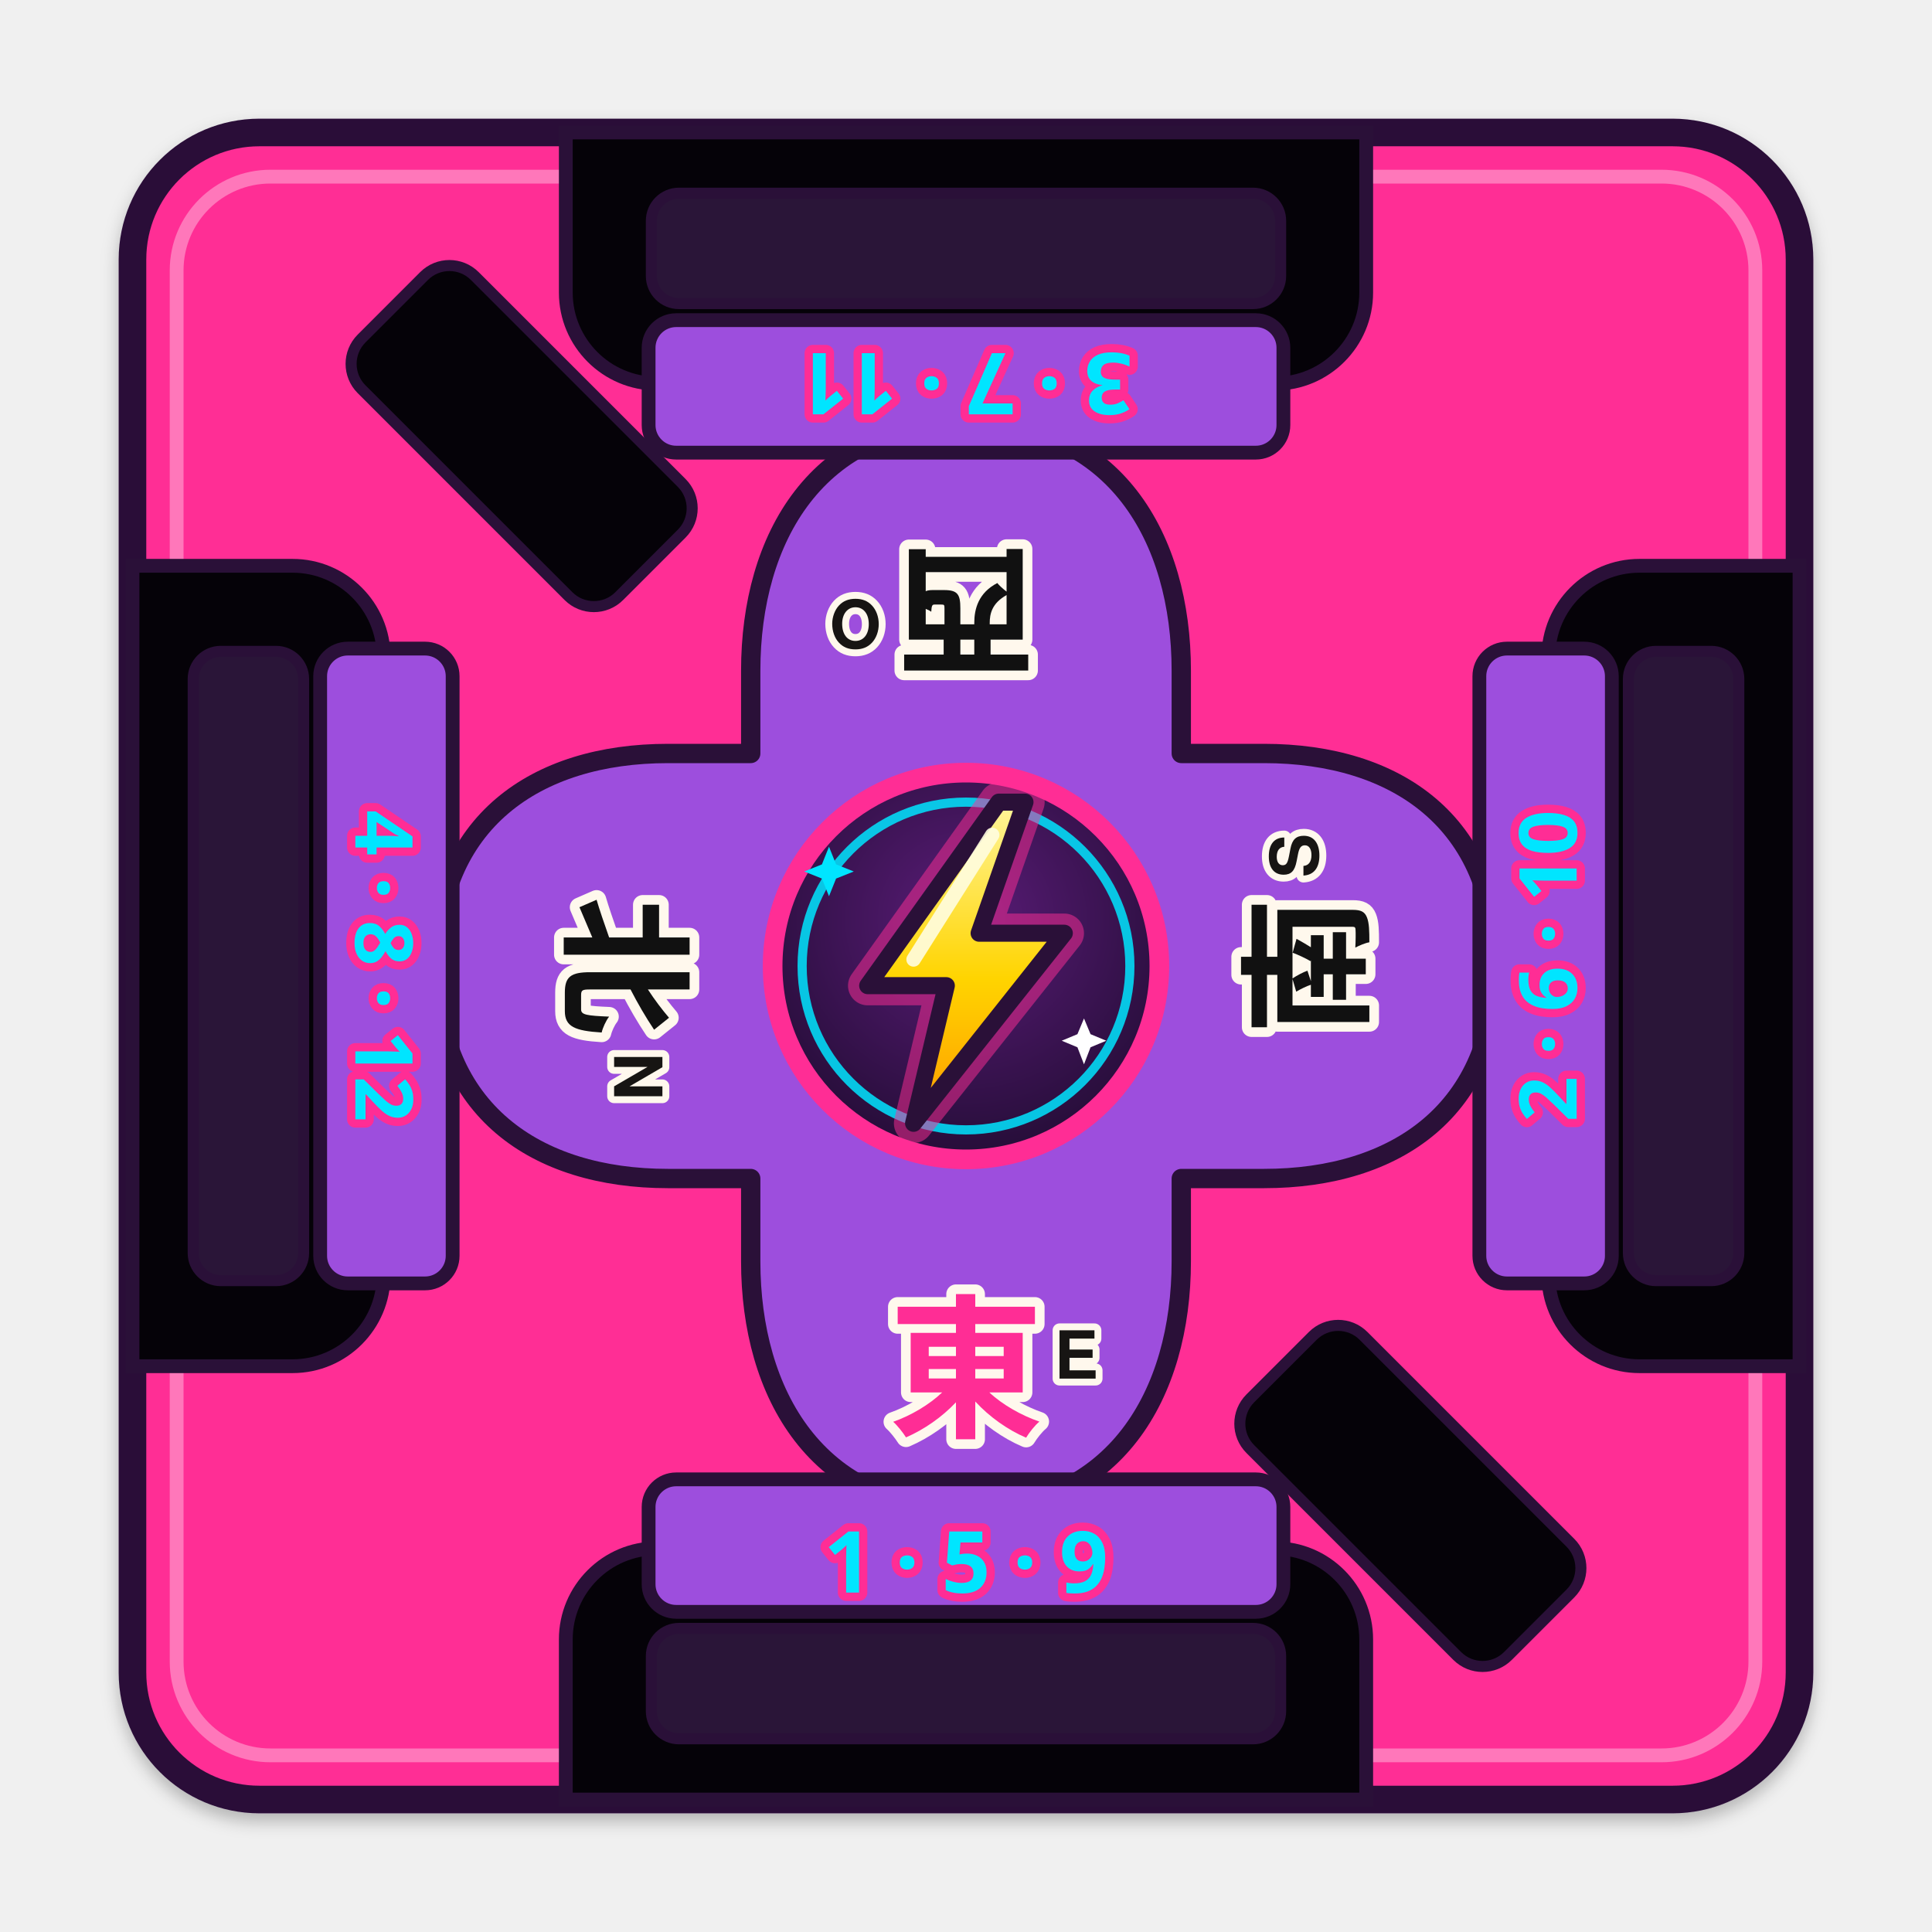
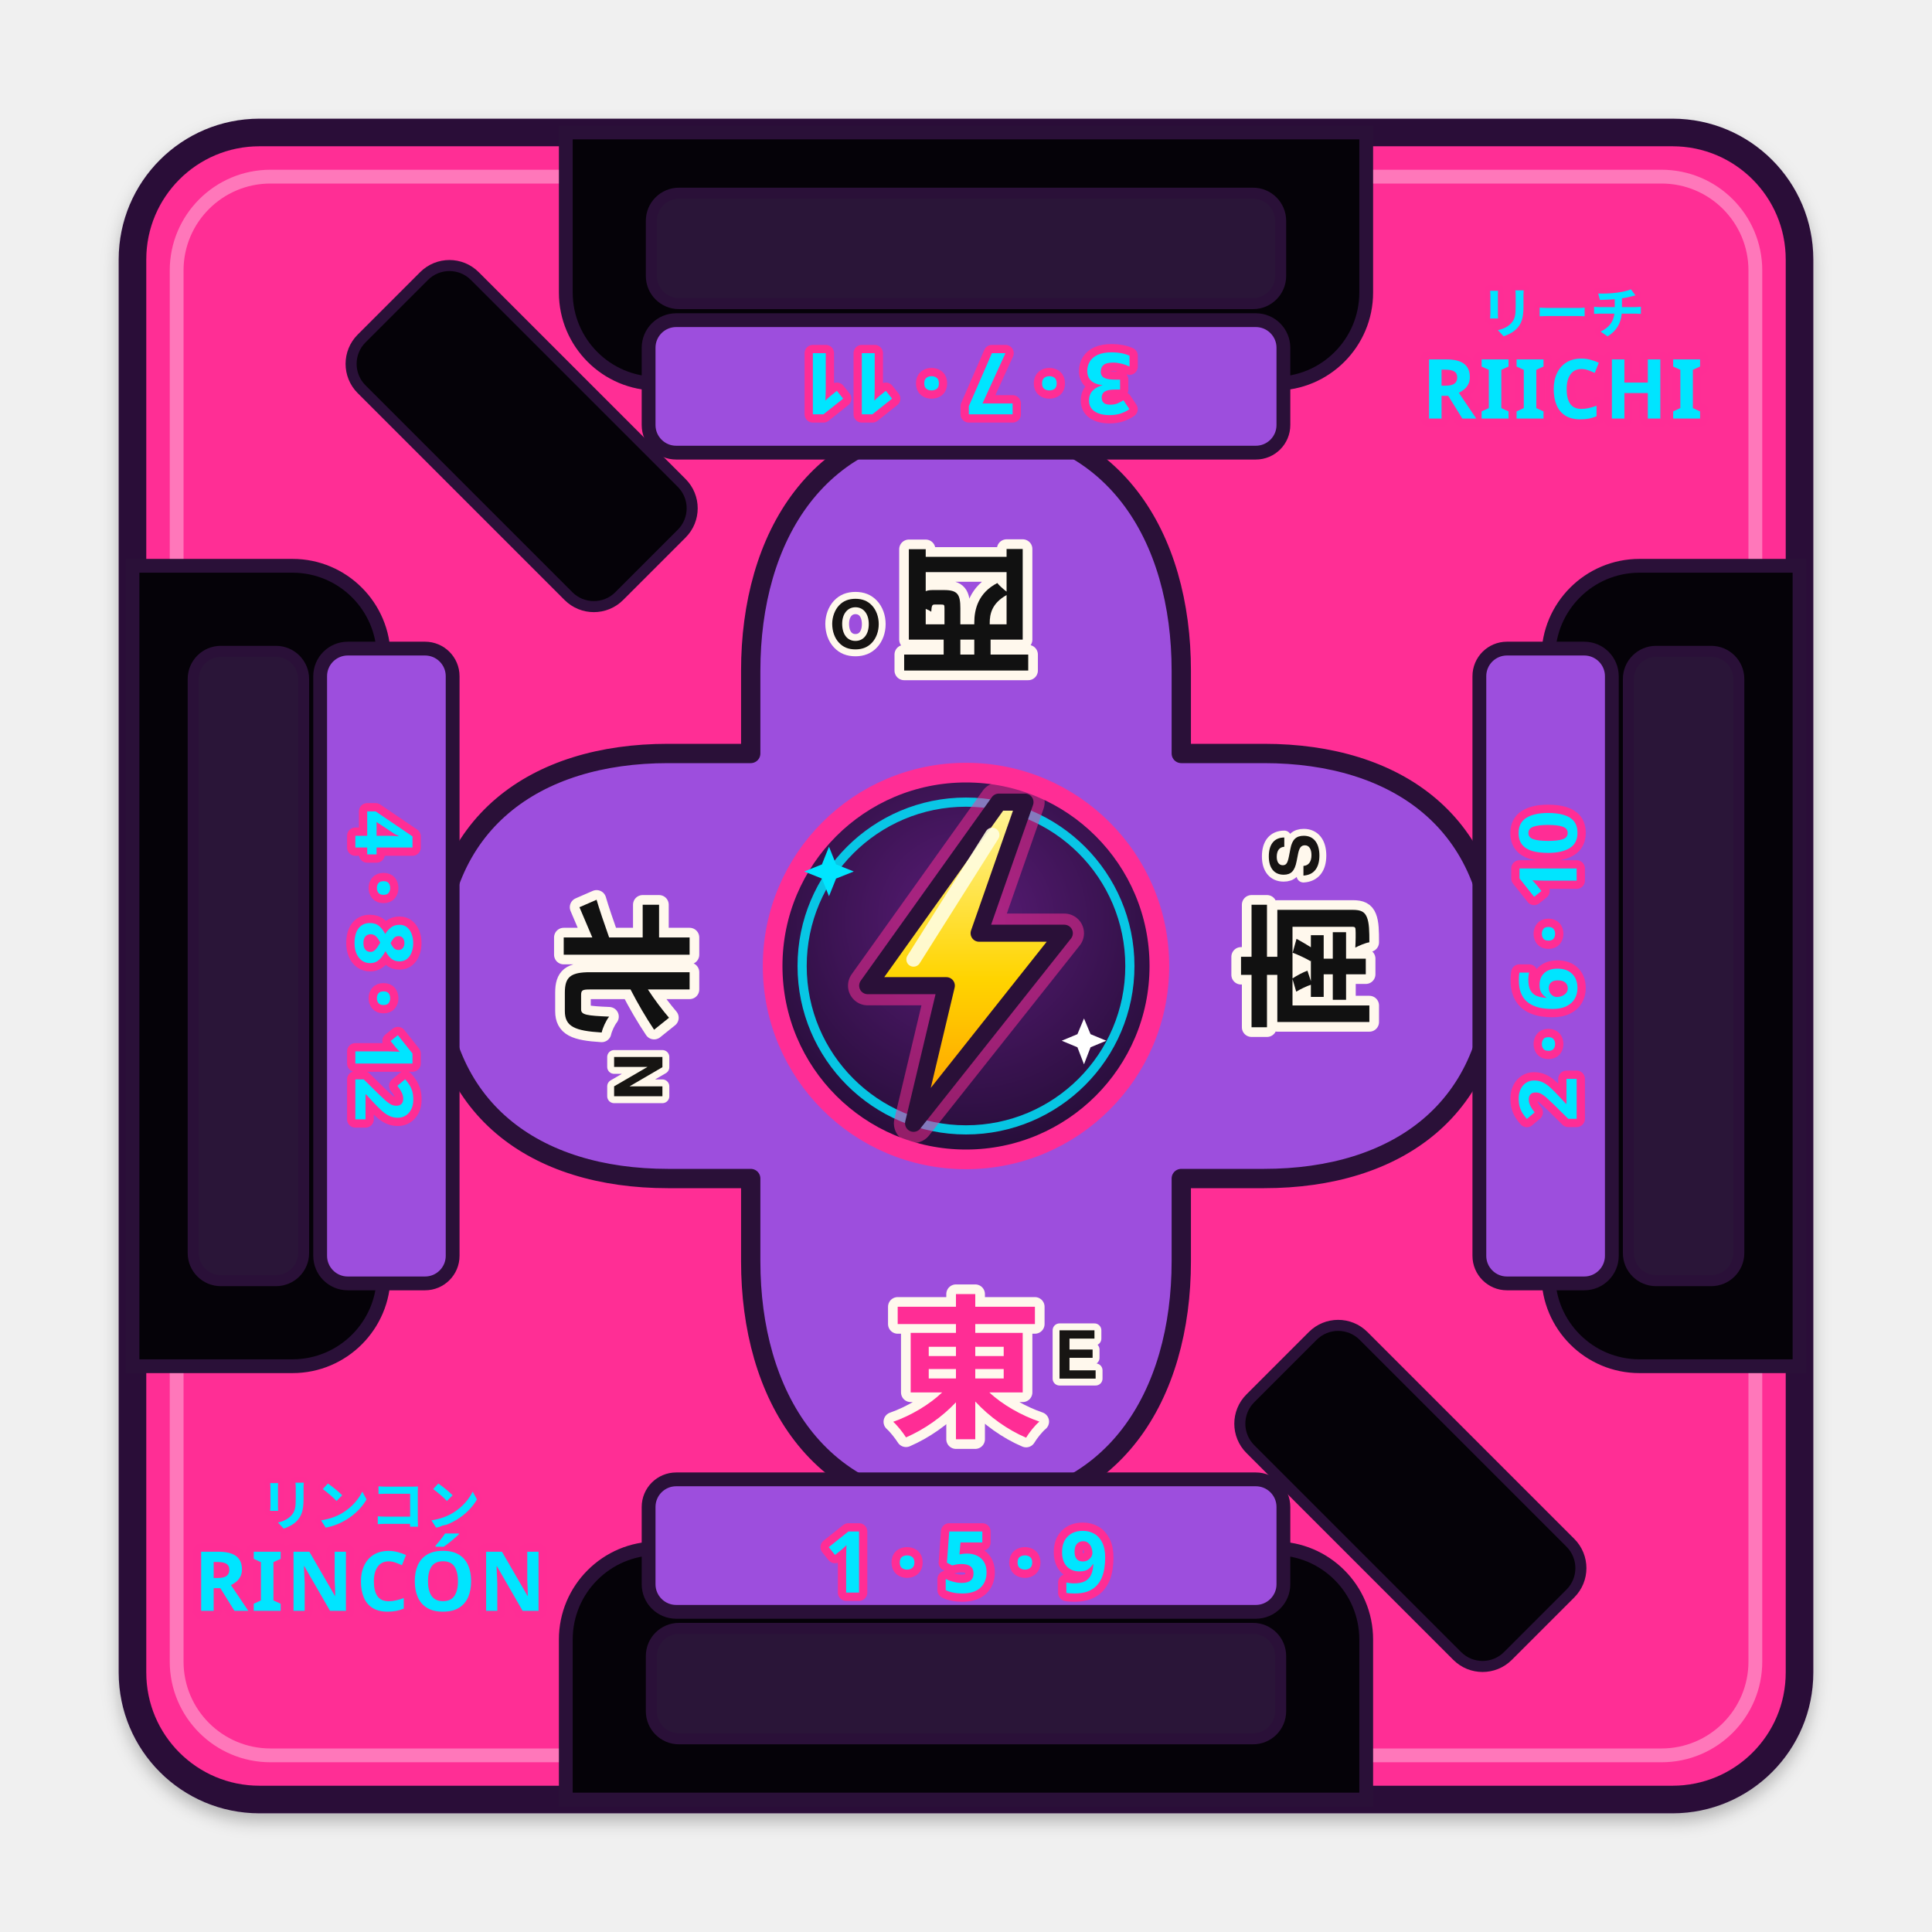
<svg xmlns="http://www.w3.org/2000/svg" viewBox="0 0 700 700" role="img" aria-label="Compass">
  <defs>
    <filter id="soft" x="-5%" y="-5%" width="110%" height="110%">
      <feDropShadow dx="0" dy="3" stdDeviation="3" flood-opacity=".25" />
    </filter>
  </defs>
  <rect x="48" y="48" width="604" height="604" rx="46" fill="#ff2d95" stroke="#2a1038" stroke-width="10" filter="url(#soft)" />
  <rect x="64" y="64" width="572" height="572" rx="34" fill="none" stroke="#fff" stroke-opacity=".35" stroke-width="5" />
  <path d="M205 48H495V106C495 124.2 480.2 139 462 139H238C219.8 139 205 124.2 205 106V48Z" fill="#050208" stroke="#2a1038" stroke-width="5" />
  <path d="M205 652H495V594C495 575.8 480.2 561 462 561H238C219.8 561 205 575.8 205 594V652Z" fill="#050208" stroke="#2a1038" stroke-width="5" />
  <path d="M48 205H106C124.2 205 139 219.8 139 238V462C139 480.2 124.2 495 106 495H48V205Z" fill="#050208" stroke="#2a1038" stroke-width="5" />
  <path d="M652 205H594C575.8 205 561 219.8 561 238V462C561 480.2 575.8 495 594 495H652V205Z" fill="#050208" stroke="#2a1038" stroke-width="5" />
  <rect x="236" y="70" width="228" height="40" rx="10" fill="#2a1538" stroke="#2a1038" stroke-width="4" />
  <rect x="236" y="590" width="228" height="40" rx="10" fill="#2a1538" stroke="#2a1038" stroke-width="4" />
  <rect x="70" y="236" width="40" height="228" rx="10" fill="#2a1538" stroke="#2a1038" stroke-width="4" />
  <rect x="590" y="236" width="40" height="228" rx="10" fill="#2a1538" stroke="#2a1038" stroke-width="4" />
  <rect x="160" y="92" width="58" height="132" rx="13" fill="#050208" stroke="#2a1038" stroke-width="4" transform="rotate(-45 189 158)" />
  <rect x="482" y="476" width="58" height="132" rx="13" fill="#050208" stroke="#2a1038" stroke-width="4" transform="rotate(-45 511 542)" />
  <path d="M350 153C404 153 428 195 428 243V273H458C506 273 542 298 542 350C542 402 506 427 458 427H428V457C428 505 404 547 350 547C296 547 272 505 272 457V427H242C194 427 158 402 158 350C158 298 194 273 242 273H272V243C272 195 296 153 350 153Z" fill="#9d4edd" stroke="#2a1038" stroke-width="7" stroke-linejoin="round" />
  <rect x="235" y="116" width="230" height="48" rx="10" fill="#9d4edd" stroke="#2a1038" stroke-width="5" />
  <rect x="235" y="536" width="230" height="48" rx="10" fill="#9d4edd" stroke="#2a1038" stroke-width="5" />
  <rect x="116" y="235" width="48" height="230" rx="10" fill="#9d4edd" stroke="#2a1038" stroke-width="5" />
  <rect x="536" y="235" width="48" height="230" rx="10" fill="#9d4edd" stroke="#2a1038" stroke-width="5" />
  <g transform="translate(274 274) scale(2.375)">
    <defs>
      <radialGradient id="emb-bg" cx=".5" cy=".38" r=".75">
        <stop offset="0" stop-color="#5a1c78" />
        <stop offset="1" stop-color="#1a0a2a" />
      </radialGradient>
      <linearGradient id="emb-bolt" x1="0" y1="0" x2="0" y2="1">
        <stop offset="0" stop-color="#fff59a" />
        <stop offset=".55" stop-color="#ffd400" />
        <stop offset="1" stop-color="#ff9a00" />
      </linearGradient>
    </defs>
    <circle cx="32" cy="32" r="29.5" fill="url(#emb-bg)" stroke="#ff2d95" stroke-width="3" />
    <circle cx="32" cy="32" r="25" fill="none" stroke="#00e5ff" stroke-width="1.4" opacity=".85" />
    <path d="M37 7 17 35h12l-5 21 23-29H34l7-20Z" fill="#ff2d95" opacity=".5" transform="translate(0 0) scale(1.0)" stroke="#ff2d95" stroke-width="6" stroke-linejoin="round" />
    <path d="M37 7 17 35h12l-5 21 23-29H34l7-20Z" fill="url(#emb-bolt)" stroke="#2a1038" stroke-width="2.6" stroke-linejoin="round" />
    <path d="M36 12 24 31" stroke="#fffde0" stroke-width="2.2" stroke-linecap="round" opacity=".9" />
    <path d="M9 22l1.2 3 3 1.2-3 1.2L9 30.4 7.8 27.4 4.8 26.2l3-1.2Z" fill="#00e5ff" transform="translate(3 -6) scale(.9)" />
    <path d="M50 40l1 2.4 2.4 1-2.4 1L50 47l-1-2.6-2.4-1 2.4-1Z" fill="#fff" />
  </g>
  <text transform="rotate(0 350 565)" x="350" y="565" font-family="'Barlow Semi Condensed','Barlow',system-ui,sans-serif" font-weight="800" font-size="31" fill="#00e5ff" stroke="#ff2d95" stroke-width="6" paint-order="stroke" stroke-linejoin="round" text-anchor="middle" dominant-baseline="central">1 · 5 · 9</text>
  <text transform="rotate(0 350 492)" x="350" y="492" font-family="'Noto Serif JP','Hiragino Mincho ProN','Yu Mincho',serif" font-weight="800" font-size="56" fill="#ff2d95" stroke="#fff8ed" stroke-width="7" paint-order="stroke" stroke-linejoin="round" text-anchor="middle" dominant-baseline="central">東</text>
  <text transform="rotate(180 350 140)" x="350" y="140" font-family="'Barlow Semi Condensed','Barlow',system-ui,sans-serif" font-weight="800" font-size="31" fill="#00e5ff" stroke="#ff2d95" stroke-width="6" paint-order="stroke" stroke-linejoin="round" text-anchor="middle" dominant-baseline="central">3 · 7 · 11</text>
  <text transform="rotate(180 350 225)" x="350" y="225" font-family="'Noto Serif JP','Hiragino Mincho ProN','Yu Mincho',serif" font-weight="800" font-size="50" fill="#111111" stroke="#fff8ed" stroke-width="7" paint-order="stroke" stroke-linejoin="round" text-anchor="middle" dominant-baseline="central">西</text>
  <text transform="rotate(90 140 350)" x="140" y="350" font-family="'Barlow Semi Condensed','Barlow',system-ui,sans-serif" font-weight="800" font-size="29" fill="#00e5ff" stroke="#ff2d95" stroke-width="6" paint-order="stroke" stroke-linejoin="round" text-anchor="middle" dominant-baseline="central">4 · 8 · 12</text>
  <text transform="rotate(90 230 350)" x="230" y="350" font-family="'Noto Serif JP','Hiragino Mincho ProN','Yu Mincho',serif" font-weight="800" font-size="50" fill="#111111" stroke="#fff8ed" stroke-width="7" paint-order="stroke" stroke-linejoin="round" text-anchor="middle" dominant-baseline="central">北</text>
  <text transform="rotate(-90 560 350)" x="560" y="350" font-family="'Barlow Semi Condensed','Barlow',system-ui,sans-serif" font-weight="800" font-size="29" fill="#00e5ff" stroke="#ff2d95" stroke-width="6" paint-order="stroke" stroke-linejoin="round" text-anchor="middle" dominant-baseline="central">2 · 6 · 10</text>
  <text transform="rotate(-90 470 350)" x="470" y="350" font-family="'Noto Serif JP','Hiragino Mincho ProN','Yu Mincho',serif" font-weight="800" font-size="50" fill="#111111" stroke="#fff8ed" stroke-width="7" paint-order="stroke" stroke-linejoin="round" text-anchor="middle" dominant-baseline="central">南</text>
+   <text x="134" y="544" font-family="'Noto Serif JP','Hiragino Mincho ProN','Yu Mincho',serif" font-weight="800" font-size="20" fill="#00e5ff" stroke="#ff2d95" stroke-width="4" paint-order="stroke" stroke-linejoin="round" text-anchor="middle" dominant-baseline="central">リンコン</text>
+   <text x="134" y="572" font-family="'Barlow Semi Condensed','Barlow',system-ui,sans-serif" font-weight="800" font-size="30" letter-spacing="1" fill="#00e5ff" stroke="#ff2d95" stroke-width="6" paint-order="stroke" stroke-linejoin="round" text-anchor="middle" dominant-baseline="central">RINCÓN</text>
+   <text x="566" y="112" font-family="'Noto Serif JP','Hiragino Mincho ProN','Yu Mincho',serif" font-weight="800" font-size="20" fill="#00e5ff" stroke="#ff2d95" stroke-width="4" paint-order="stroke" stroke-linejoin="round" text-anchor="middle" dominant-baseline="central">リーチ</text>
+   <text x="566" y="140" font-family="'Barlow Semi Condensed','Barlow',system-ui,sans-serif" font-weight="800" font-size="30" letter-spacing="1" fill="#00e5ff" stroke="#ff2d95" stroke-width="6" paint-order="stroke" stroke-linejoin="round" text-anchor="middle" dominant-baseline="central">RIICHI</text>
  <text transform="rotate(0 350 492)" x="390" y="494" font-family="Helvetica Neue, Helvetica, Arial, sans-serif" font-weight="800" font-size="24" fill="#171513" stroke="#fff8ed" stroke-width="5" paint-order="stroke" stroke-linejoin="round" text-anchor="middle" dominant-baseline="central">E</text>
  <text transform="rotate(180 350 225)" x="390" y="227" font-family="Helvetica Neue, Helvetica, Arial, sans-serif" font-weight="800" font-size="24" fill="#171513" stroke="#fff8ed" stroke-width="5" paint-order="stroke" stroke-linejoin="round" text-anchor="middle" dominant-baseline="central">O</text>
  <text transform="rotate(90 230 350)" x="270" y="352" font-family="Helvetica Neue, Helvetica, Arial, sans-serif" font-weight="800" font-size="24" fill="#171513" stroke="#fff8ed" stroke-width="5" paint-order="stroke" stroke-linejoin="round" text-anchor="middle" dominant-baseline="central">N</text>
  <text transform="rotate(-90 470 350)" x="510" y="352" font-family="Helvetica Neue, Helvetica, Arial, sans-serif" font-weight="800" font-size="24" fill="#171513" stroke="#fff8ed" stroke-width="5" paint-order="stroke" stroke-linejoin="round" text-anchor="middle" dominant-baseline="central">S</text>
</svg>
